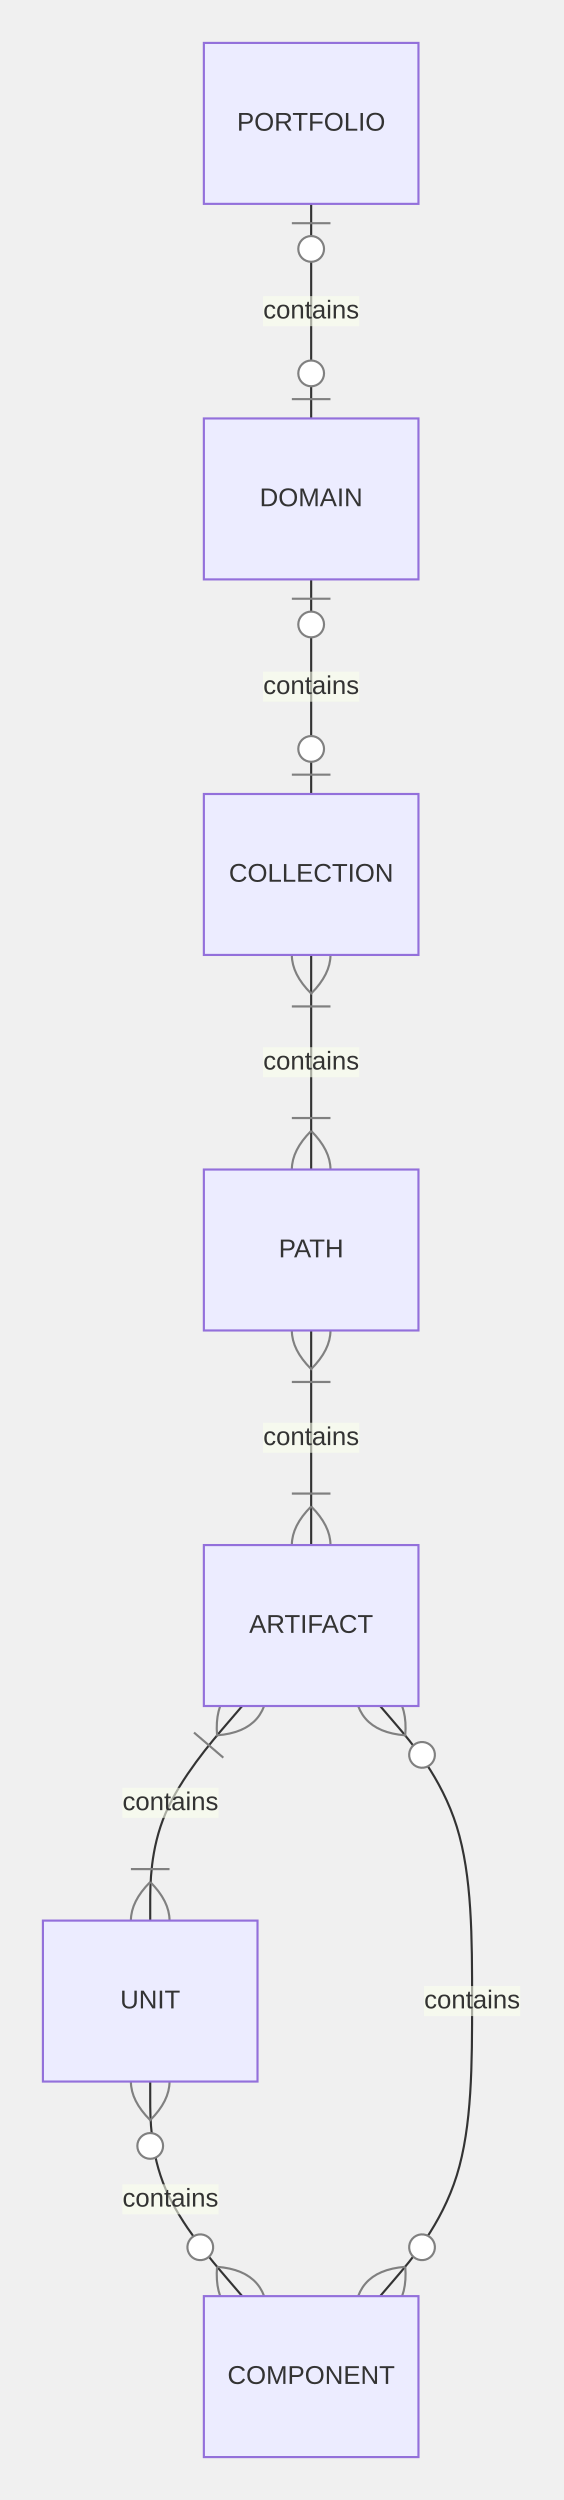
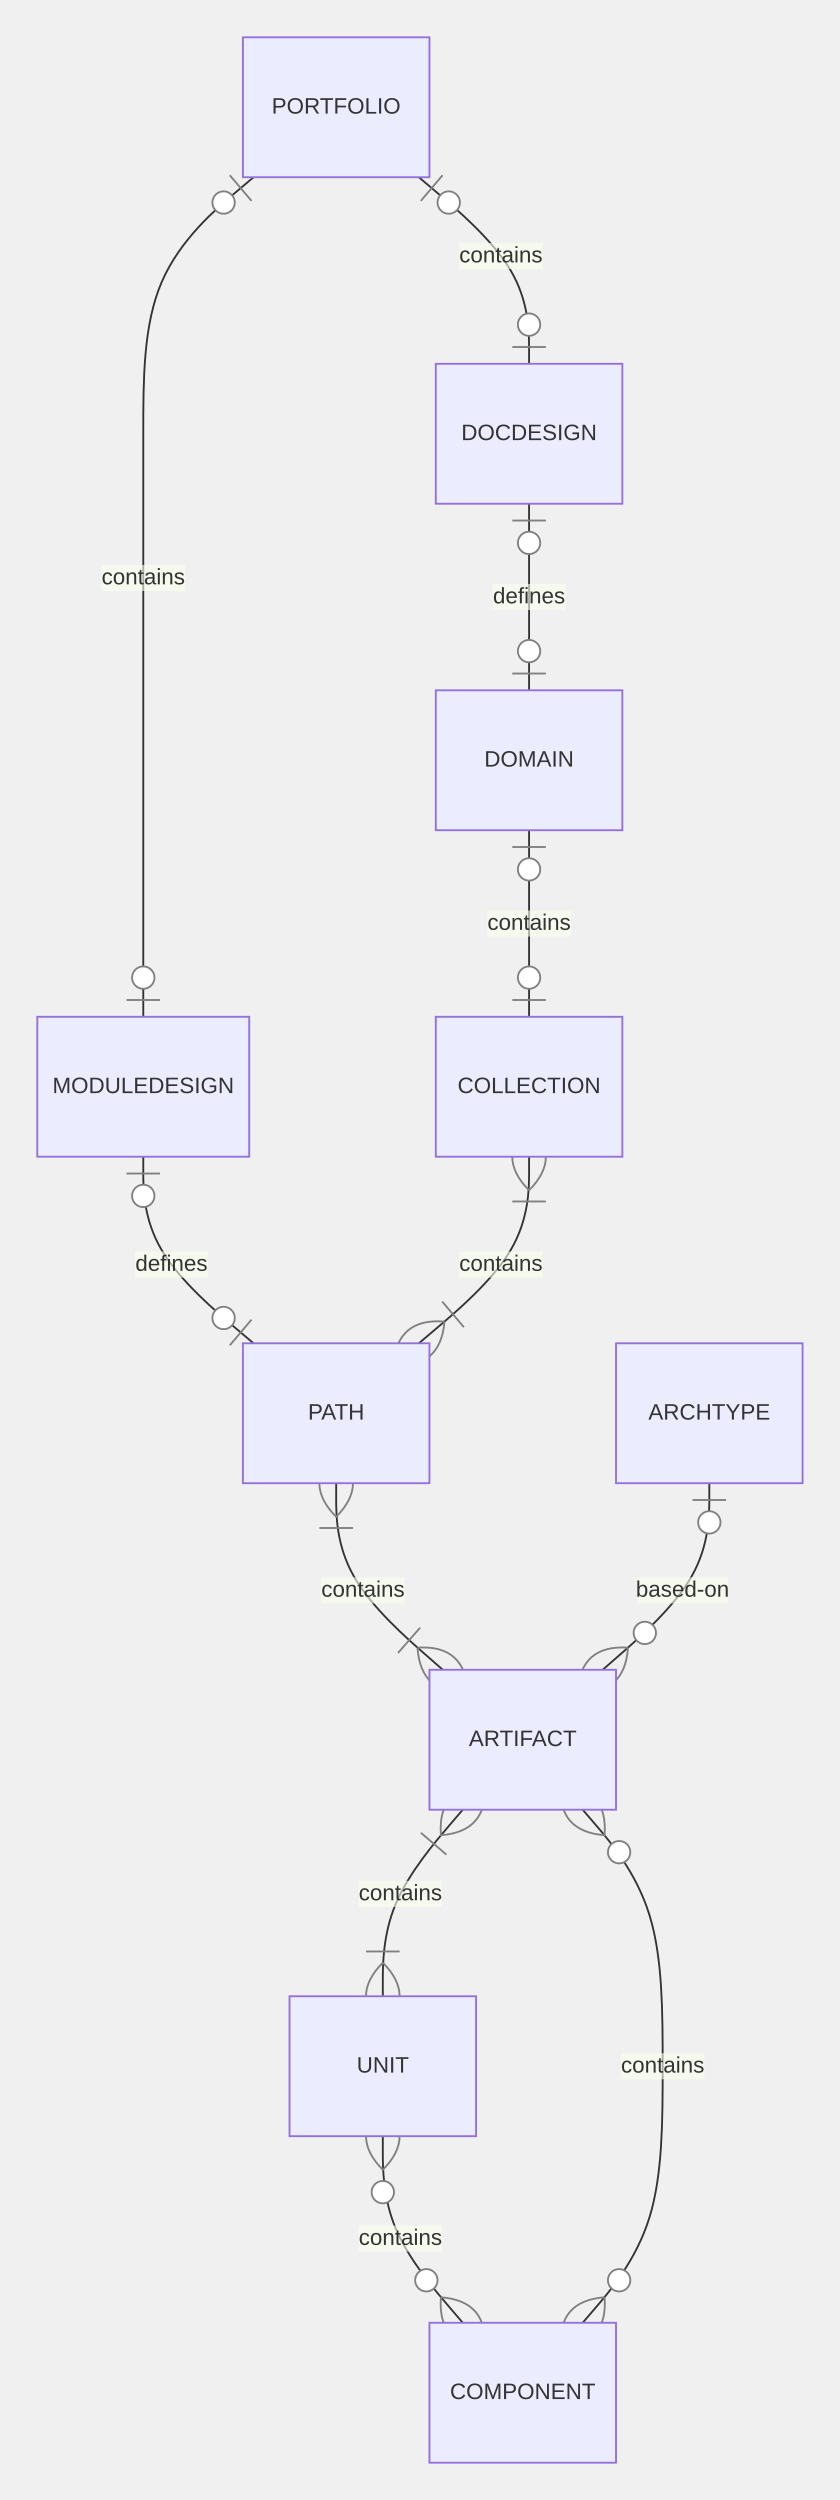
- <svg xmlns="http://www.w3.org/2000/svg" aria-labelledby="chart-title-mermaid-1660177135644 chart-desc-mermaid-1660177135644" role="img" viewBox="0 0 262.422 1165" style="max-width: 262.422px; background-color: rgb(255, 255, 255);" height="1165" width="100%" id="mermaid-1660177135644">
-   <style>#mermaid-1660177135644 {font-family:"trebuchet ms",verdana,arial,sans-serif;font-size:16px;fill:#333;}#mermaid-1660177135644 .error-icon{fill:#552222;}#mermaid-1660177135644 .error-text{fill:#552222;stroke:#552222;}#mermaid-1660177135644 .edge-thickness-normal{stroke-width:2px;}#mermaid-1660177135644 .edge-thickness-thick{stroke-width:3.5px;}#mermaid-1660177135644 .edge-pattern-solid{stroke-dasharray:0;}#mermaid-1660177135644 .edge-pattern-dashed{stroke-dasharray:3;}#mermaid-1660177135644 .edge-pattern-dotted{stroke-dasharray:2;}#mermaid-1660177135644 .marker{fill:#333333;stroke:#333333;}#mermaid-1660177135644 .marker.cross{stroke:#333333;}#mermaid-1660177135644 svg{font-family:"trebuchet ms",verdana,arial,sans-serif;font-size:16px;}#mermaid-1660177135644 .entityBox{fill:#ECECFF;stroke:#9370DB;}#mermaid-1660177135644 .attributeBoxOdd{fill:#ffffff;stroke:#9370DB;}#mermaid-1660177135644 .attributeBoxEven{fill:#f2f2f2;stroke:#9370DB;}#mermaid-1660177135644 .relationshipLabelBox{fill:hsl(80, 100%, 96.275%);opacity:0.7;background-color:hsl(80, 100%, 96.275%);}#mermaid-1660177135644 .relationshipLabelBox rect{opacity:0.5;}#mermaid-1660177135644 .relationshipLine{stroke:#333333;}#mermaid-1660177135644 :root{--mermaid-font-family:"trebuchet ms",verdana,arial,sans-serif;}</style>
+ <svg xmlns="http://www.w3.org/2000/svg" aria-labelledby="chart-title-mermaid-1660605227995 chart-desc-mermaid-1660605227995" role="img" viewBox="0 0 450.188 1340" style="max-width: 450.188px; background-color: rgb(255, 255, 255);" height="1340" width="100%" id="mermaid-1660605227995">
+   <style>#mermaid-1660605227995 {font-family:"trebuchet ms",verdana,arial,sans-serif;font-size:16px;fill:#333;}#mermaid-1660605227995 .error-icon{fill:#552222;}#mermaid-1660605227995 .error-text{fill:#552222;stroke:#552222;}#mermaid-1660605227995 .edge-thickness-normal{stroke-width:2px;}#mermaid-1660605227995 .edge-thickness-thick{stroke-width:3.5px;}#mermaid-1660605227995 .edge-pattern-solid{stroke-dasharray:0;}#mermaid-1660605227995 .edge-pattern-dashed{stroke-dasharray:3;}#mermaid-1660605227995 .edge-pattern-dotted{stroke-dasharray:2;}#mermaid-1660605227995 .marker{fill:#333333;stroke:#333333;}#mermaid-1660605227995 .marker.cross{stroke:#333333;}#mermaid-1660605227995 svg{font-family:"trebuchet ms",verdana,arial,sans-serif;font-size:16px;}#mermaid-1660605227995 .entityBox{fill:#ECECFF;stroke:#9370DB;}#mermaid-1660605227995 .attributeBoxOdd{fill:#ffffff;stroke:#9370DB;}#mermaid-1660605227995 .attributeBoxEven{fill:#f2f2f2;stroke:#9370DB;}#mermaid-1660605227995 .relationshipLabelBox{fill:hsl(80, 100%, 96.275%);opacity:0.7;background-color:hsl(80, 100%, 96.275%);}#mermaid-1660605227995 .relationshipLabelBox rect{opacity:0.5;}#mermaid-1660605227995 .relationshipLine{stroke:#333333;}#mermaid-1660605227995 :root{--mermaid-font-family:"trebuchet ms",verdana,arial,sans-serif;}</style>
  <g />
  <defs>
    <marker orient="auto" markerHeight="18" markerWidth="18" refY="9" refX="0" id="ONLY_ONE_START">
      <path d="M9,0 L9,18 M15,0 L15,18" fill="none" stroke="gray" />
    </marker>
  </defs>
  <defs>
    <marker orient="auto" markerHeight="18" markerWidth="18" refY="9" refX="18" id="ONLY_ONE_END">
      <path d="M3,0 L3,18 M9,0 L9,18" fill="none" stroke="gray" />
    </marker>
  </defs>
  <defs>
    <marker orient="auto" markerHeight="18" markerWidth="30" refY="9" refX="0" id="ZERO_OR_ONE_START">
      <circle r="6" cy="9" cx="21" fill="white" stroke="gray" />
      <path d="M9,0 L9,18" fill="none" stroke="gray" />
    </marker>
  </defs>
  <defs>
    <marker orient="auto" markerHeight="18" markerWidth="30" refY="9" refX="30" id="ZERO_OR_ONE_END">
      <circle r="6" cy="9" cx="9" fill="white" stroke="gray" />
      <path d="M21,0 L21,18" fill="none" stroke="gray" />
    </marker>
  </defs>
  <defs>
    <marker orient="auto" markerHeight="36" markerWidth="45" refY="18" refX="18" id="ONE_OR_MORE_START">
      <path d="M0,18 Q 18,0 36,18 Q 18,36 0,18 M42,9 L42,27" fill="none" stroke="gray" />
    </marker>
  </defs>
  <defs>
    <marker orient="auto" markerHeight="36" markerWidth="45" refY="18" refX="27" id="ONE_OR_MORE_END">
      <path d="M3,9 L3,27 M9,18 Q27,0 45,18 Q27,36 9,18" fill="none" stroke="gray" />
    </marker>
  </defs>
  <defs>
    <marker orient="auto" markerHeight="36" markerWidth="57" refY="18" refX="18" id="ZERO_OR_MORE_START">
      <circle r="6" cy="18" cx="48" fill="white" stroke="gray" />
      <path d="M0,18 Q18,0 36,18 Q18,36 0,18" fill="none" stroke="gray" />
    </marker>
  </defs>
  <defs>
    <marker orient="auto" markerHeight="36" markerWidth="57" refY="18" refX="39" id="ZERO_OR_MORE_END">
      <circle r="6" cy="18" cx="9" fill="white" stroke="gray" />
      <path d="M21,18 Q39,0 57,18 Q39,36 21,18" fill="none" stroke="gray" />
    </marker>
  </defs>
-   <path marker-start="url(#ZERO_OR_ONE_START)" marker-end="url(#ZERO_OR_ONE_END)" fill="none" stroke="gray" d="M145,95L145,103.333C145,111.667,145,128.333,145,145C145,161.667,145,178.333,145,186.667L145,195" class="er relationshipLine" />
-   <path marker-start="url(#ZERO_OR_ONE_START)" marker-end="url(#ZERO_OR_ONE_END)" fill="none" stroke="gray" d="M145,270L145,278.333C145,286.667,145,303.333,145,320C145,336.667,145,353.333,145,361.667L145,370" class="er relationshipLine" />
-   <path marker-start="url(#ONE_OR_MORE_START)" marker-end="url(#ONE_OR_MORE_END)" fill="none" stroke="gray" d="M145,445L145,453.333C145,461.667,145,478.333,145,495C145,511.667,145,528.333,145,536.667L145,545" class="er relationshipLine" />
-   <path marker-start="url(#ONE_OR_MORE_START)" marker-end="url(#ONE_OR_MORE_END)" fill="none" stroke="gray" d="M145,620L145,628.333C145,636.667,145,653.333,145,670C145,686.667,145,703.333,145,711.667L145,720" class="er relationshipLine" />
-   <path marker-start="url(#ONE_OR_MORE_START)" marker-end="url(#ONE_OR_MORE_END)" fill="none" stroke="gray" d="M112.857,795L105.714,803.333C98.571,811.667,84.286,828.333,77.143,845C70,861.667,70,878.333,70,886.667L70,895" class="er relationshipLine" />
-   <path marker-start="url(#ZERO_OR_MORE_START)" marker-end="url(#ZERO_OR_MORE_END)" fill="none" stroke="gray" d="M70,970L70,978.333C70,986.667,70,1003.333,77.143,1020C84.286,1036.667,98.571,1053.333,105.714,1061.667L112.857,1070" class="er relationshipLine" />
-   <path marker-start="url(#ZERO_OR_MORE_START)" marker-end="url(#ZERO_OR_MORE_END)" fill="none" stroke="gray" d="M177.143,795L184.286,803.333C191.429,811.667,205.714,828.333,212.857,851.25C220,874.167,220,903.333,220,932.5C220,961.667,220,990.833,212.857,1013.75C205.714,1036.667,191.429,1053.333,184.286,1061.667L177.143,1070" class="er relationshipLine" />
-   <g transform="translate(95,20 )" id="PORTFOLIO">
+   <path marker-start="url(#ZERO_OR_ONE_START)" marker-end="url(#ZERO_OR_ONE_END)" fill="none" stroke="gray" d="M224.5,95L234.347,103.333C244.194,111.667,263.889,128.333,273.736,145C283.583,161.667,283.583,178.333,283.583,186.667L283.583,195" class="er relationshipLine" />
+   <path marker-start="url(#ZERO_OR_ONE_START)" marker-end="url(#ZERO_OR_ONE_END)" fill="none" stroke="gray" d="M135.875,95L126.028,103.333C116.181,111.667,96.486,128.333,86.639,151.25C76.792,174.167,76.792,203.333,76.792,232.5C76.792,261.667,76.792,290.833,76.792,320C76.792,349.167,76.792,378.333,76.792,407.5C76.792,436.667,76.792,465.833,76.792,488.75C76.792,511.667,76.792,528.333,76.792,536.667L76.792,545" class="er relationshipLine" />
+   <path marker-start="url(#ZERO_OR_ONE_START)" marker-end="url(#ZERO_OR_ONE_END)" fill="none" stroke="gray" d="M283.583,270L283.583,278.333C283.583,286.667,283.583,303.333,283.583,320C283.583,336.667,283.583,353.333,283.583,361.667L283.583,370" class="er relationshipLine" />
+   <path marker-start="url(#ZERO_OR_ONE_START)" marker-end="url(#ZERO_OR_ONE_END)" fill="none" stroke="gray" d="M76.792,620L76.792,628.333C76.792,636.667,76.792,653.333,86.639,670C96.486,686.667,116.181,703.333,126.028,711.667L135.875,720" class="er relationshipLine" />
+   <path marker-start="url(#ZERO_OR_ONE_START)" marker-end="url(#ZERO_OR_ONE_END)" fill="none" stroke="gray" d="M283.583,445L283.583,453.333C283.583,461.667,283.583,478.333,283.583,495C283.583,511.667,283.583,528.333,283.583,536.667L283.583,545" class="er relationshipLine" />
+   <path marker-start="url(#ONE_OR_MORE_START)" marker-end="url(#ONE_OR_MORE_END)" fill="none" stroke="gray" d="M283.583,620L283.583,628.333C283.583,636.667,283.583,653.333,273.736,670C263.889,686.667,244.194,703.333,234.347,711.667L224.5,720" class="er relationshipLine" />
+   <path marker-start="url(#ONE_OR_MORE_START)" marker-end="url(#ONE_OR_MORE_END)" fill="none" stroke="gray" d="M180.188,795L180.188,803.333C180.188,811.667,180.188,828.333,189.711,845C199.235,861.667,218.283,878.333,227.807,886.667L237.33,895" class="er relationshipLine" />
+   <path marker-start="url(#ONE_OR_MORE_START)" marker-end="url(#ONE_OR_MORE_END)" fill="none" stroke="gray" d="M248.045,970L240.902,978.333C233.759,986.667,219.473,1003.333,212.33,1020C205.188,1036.667,205.188,1053.333,205.188,1061.667L205.188,1070" class="er relationshipLine" />
+   <path marker-start="url(#ZERO_OR_MORE_START)" marker-end="url(#ZERO_OR_MORE_END)" fill="none" stroke="gray" d="M205.188,1145L205.188,1153.333C205.188,1161.667,205.188,1178.333,212.33,1195C219.473,1211.667,233.759,1228.333,240.902,1236.667L248.045,1245" class="er relationshipLine" />
+   <path marker-start="url(#ZERO_OR_MORE_START)" marker-end="url(#ZERO_OR_MORE_END)" fill="none" stroke="gray" d="M312.33,970L319.473,978.333C326.616,986.667,340.902,1003.333,348.045,1026.25C355.188,1049.167,355.188,1078.333,355.188,1107.5C355.188,1136.667,355.188,1165.833,348.045,1188.75C340.902,1211.667,326.616,1228.333,319.473,1236.667L312.33,1245" class="er relationshipLine" />
+   <path marker-start="url(#ZERO_OR_ONE_START)" marker-end="url(#ZERO_OR_MORE_END)" fill="none" stroke="gray" d="M380.188,795L380.188,803.333C380.188,811.667,380.188,828.333,370.664,845C361.14,861.667,342.092,878.333,332.568,886.667L323.045,895" class="er relationshipLine" />
+   <g transform="translate(130.1875,20 )" id="PORTFOLIO">
    <rect height="75" width="100" y="0" x="0" stroke="gray" fill-opacity="100%" fill="honeydew" class="er entityBox" />
    <text transform="translate(50,37.5)" style="font-family: &quot;trebuchet ms&quot;, verdana, arial, sans-serif;; font-size: 12px" text-anchor="middle" dominant-baseline="middle" y="0" x="0" id="entity-PORTFOLIO" class="er entityLabel">PORTFOLIO</text>
  </g>
-   <g transform="translate(95,195 )" id="DOMAIN">
+   <g transform="translate(233.5833,195 )" id="DOCDESIGN">
+     <rect height="75" width="100" y="0" x="0" stroke="gray" fill-opacity="100%" fill="honeydew" class="er entityBox" />
+     <text transform="translate(50,37.5)" style="font-family: &quot;trebuchet ms&quot;, verdana, arial, sans-serif;; font-size: 12px" text-anchor="middle" dominant-baseline="middle" y="0" x="0" id="entity-DOCDESIGN" class="er entityLabel">DOCDESIGN</text>
+   </g>
+   <g transform="translate(20,545 )" id="MODULEDESIGN">
+     <rect height="75" width="113.583" y="0" x="0" stroke="gray" fill-opacity="100%" fill="honeydew" class="er entityBox" />
+     <text transform="translate(56.79167,37.5)" style="font-family: &quot;trebuchet ms&quot;, verdana, arial, sans-serif;; font-size: 12px" text-anchor="middle" dominant-baseline="middle" y="0" x="0" id="entity-MODULEDESIGN" class="er entityLabel">MODULEDESIGN</text>
+   </g>
+   <g transform="translate(233.5833,370 )" id="DOMAIN">
    <rect height="75" width="100" y="0" x="0" stroke="gray" fill-opacity="100%" fill="honeydew" class="er entityBox" />
    <text transform="translate(50,37.5)" style="font-family: &quot;trebuchet ms&quot;, verdana, arial, sans-serif;; font-size: 12px" text-anchor="middle" dominant-baseline="middle" y="0" x="0" id="entity-DOMAIN" class="er entityLabel">DOMAIN</text>
  </g>
-   <g transform="translate(95,370 )" id="COLLECTION">
+   <g transform="translate(130.1875,720 )" id="PATH">
+     <rect height="75" width="100" y="0" x="0" stroke="gray" fill-opacity="100%" fill="honeydew" class="er entityBox" />
+     <text transform="translate(50,37.5)" style="font-family: &quot;trebuchet ms&quot;, verdana, arial, sans-serif;; font-size: 12px" text-anchor="middle" dominant-baseline="middle" y="0" x="0" id="entity-PATH" class="er entityLabel">PATH</text>
+   </g>
+   <g transform="translate(233.5833,545 )" id="COLLECTION">
    <rect height="75" width="100" y="0" x="0" stroke="gray" fill-opacity="100%" fill="honeydew" class="er entityBox" />
    <text transform="translate(50,37.5)" style="font-family: &quot;trebuchet ms&quot;, verdana, arial, sans-serif;; font-size: 12px" text-anchor="middle" dominant-baseline="middle" y="0" x="0" id="entity-COLLECTION" class="er entityLabel">COLLECTION</text>
  </g>
-   <g transform="translate(95,545 )" id="PATH">
-     <rect height="75" width="100" y="0" x="0" stroke="gray" fill-opacity="100%" fill="honeydew" class="er entityBox" />
-     <text transform="translate(50,37.5)" style="font-family: &quot;trebuchet ms&quot;, verdana, arial, sans-serif;; font-size: 12px" text-anchor="middle" dominant-baseline="middle" y="0" x="0" id="entity-PATH" class="er entityLabel">PATH</text>
-   </g>
-   <g transform="translate(95,720 )" id="ARTIFACT">
+   <g transform="translate(230.1875,895 )" id="ARTIFACT">
    <rect height="75" width="100" y="0" x="0" stroke="gray" fill-opacity="100%" fill="honeydew" class="er entityBox" />
    <text transform="translate(50,37.5)" style="font-family: &quot;trebuchet ms&quot;, verdana, arial, sans-serif;; font-size: 12px" text-anchor="middle" dominant-baseline="middle" y="0" x="0" id="entity-ARTIFACT" class="er entityLabel">ARTIFACT</text>
  </g>
-   <g transform="translate(20,895 )" id="UNIT">
+   <g transform="translate(155.1875,1070 )" id="UNIT">
    <rect height="75" width="100" y="0" x="0" stroke="gray" fill-opacity="100%" fill="honeydew" class="er entityBox" />
    <text transform="translate(50,37.5)" style="font-family: &quot;trebuchet ms&quot;, verdana, arial, sans-serif;; font-size: 12px" text-anchor="middle" dominant-baseline="middle" y="0" x="0" id="entity-UNIT" class="er entityLabel">UNIT</text>
  </g>
-   <g transform="translate(95,1070 )" id="COMPONENT">
+   <g transform="translate(230.1875,1245 )" id="COMPONENT">
    <rect height="75" width="100" y="0" x="0" stroke="gray" fill-opacity="100%" fill="honeydew" class="er entityBox" />
    <text transform="translate(50,37.5)" style="font-family: &quot;trebuchet ms&quot;, verdana, arial, sans-serif;; font-size: 12px" text-anchor="middle" dominant-baseline="middle" y="0" x="0" id="entity-COMPONENT" class="er entityLabel">COMPONENT</text>
  </g>
-   <rect fill-opacity="85%" fill="white" height="14" width="44.844" y="138" x="122.578" class="er relationshipLabelBox" />
-   <text style="font-family: &quot;trebuchet ms&quot;, verdana, arial, sans-serif;; font-size: 12px" dominant-baseline="middle" text-anchor="middle" y="145" x="145" id="rel1" class="er relationshipLabel">contains</text>
-   <rect fill-opacity="85%" fill="white" height="14" width="44.844" y="313" x="122.578" class="er relationshipLabelBox" />
-   <text style="font-family: &quot;trebuchet ms&quot;, verdana, arial, sans-serif;; font-size: 12px" dominant-baseline="middle" text-anchor="middle" y="320" x="145" id="rel2" class="er relationshipLabel">contains</text>
-   <rect fill-opacity="85%" fill="white" height="14" width="44.844" y="488" x="122.578" class="er relationshipLabelBox" />
-   <text style="font-family: &quot;trebuchet ms&quot;, verdana, arial, sans-serif;; font-size: 12px" dominant-baseline="middle" text-anchor="middle" y="495" x="145" id="rel3" class="er relationshipLabel">contains</text>
-   <rect fill-opacity="85%" fill="white" height="14" width="44.844" y="663" x="122.578" class="er relationshipLabelBox" />
-   <text style="font-family: &quot;trebuchet ms&quot;, verdana, arial, sans-serif;; font-size: 12px" dominant-baseline="middle" text-anchor="middle" y="670" x="145" id="rel4" class="er relationshipLabel">contains</text>
-   <rect fill-opacity="85%" fill="white" height="14" width="44.844" y="833.126" x="57.005" class="er relationshipLabelBox" />
-   <text style="font-family: &quot;trebuchet ms&quot;, verdana, arial, sans-serif;; font-size: 12px" dominant-baseline="middle" text-anchor="middle" y="840.126" x="79.426" id="rel5" class="er relationshipLabel">contains</text>
-   <rect fill-opacity="85%" fill="white" height="14" width="44.844" y="1017.874" x="57.005" class="er relationshipLabelBox" />
-   <text style="font-family: &quot;trebuchet ms&quot;, verdana, arial, sans-serif;; font-size: 12px" dominant-baseline="middle" text-anchor="middle" y="1024.874" x="79.426" id="rel6" class="er relationshipLabel">contains</text>
-   <rect fill-opacity="85%" fill="white" height="14" width="44.844" y="925.5" x="197.578" class="er relationshipLabelBox" />
-   <text style="font-family: &quot;trebuchet ms&quot;, verdana, arial, sans-serif;; font-size: 12px" dominant-baseline="middle" text-anchor="middle" y="932.5" x="220" id="rel7" class="er relationshipLabel">contains</text>
+   <g transform="translate(330.1875,720 )" id="ARCHTYPE">
+     <rect height="75" width="100" y="0" x="0" stroke="gray" fill-opacity="100%" fill="honeydew" class="er entityBox" />
+     <text transform="translate(50,37.5)" style="font-family: &quot;trebuchet ms&quot;, verdana, arial, sans-serif;; font-size: 12px" text-anchor="middle" dominant-baseline="middle" y="0" x="0" id="entity-ARCHTYPE" class="er entityLabel">ARCHTYPE</text>
+   </g>
+   <rect fill-opacity="85%" fill="white" height="14" width="44.844" y="130.227" x="246.058" class="er relationshipLabelBox" />
+   <text style="font-family: &quot;trebuchet ms&quot;, verdana, arial, sans-serif;; font-size: 12px" dominant-baseline="middle" text-anchor="middle" y="137.227" x="268.48" id="rel657" class="er relationshipLabel">contains</text>
+   <rect fill-opacity="85%" fill="white" height="14" width="44.844" y="302.793" x="54.37" class="er relationshipLabelBox" />
+   <text style="font-family: &quot;trebuchet ms&quot;, verdana, arial, sans-serif;; font-size: 12px" dominant-baseline="middle" text-anchor="middle" y="309.793" x="76.792" id="rel658" class="er relationshipLabel">contains</text>
+   <rect fill-opacity="85%" fill="white" height="14" width="39.052" y="313" x="264.057" class="er relationshipLabelBox" />
+   <text style="font-family: &quot;trebuchet ms&quot;, verdana, arial, sans-serif;; font-size: 12px" dominant-baseline="middle" text-anchor="middle" y="320" x="283.583" id="rel659" class="er relationshipLabel">defines</text>
+   <rect fill-opacity="85%" fill="white" height="14" width="39.052" y="670.773" x="72.369" class="er relationshipLabelBox" />
+   <text style="font-family: &quot;trebuchet ms&quot;, verdana, arial, sans-serif;; font-size: 12px" dominant-baseline="middle" text-anchor="middle" y="677.773" x="91.895" id="rel660" class="er relationshipLabel">defines</text>
+   <rect fill-opacity="85%" fill="white" height="14" width="44.844" y="488" x="261.161" class="er relationshipLabelBox" />
+   <text style="font-family: &quot;trebuchet ms&quot;, verdana, arial, sans-serif;; font-size: 12px" dominant-baseline="middle" text-anchor="middle" y="495" x="283.583" id="rel661" class="er relationshipLabel">contains</text>
+   <rect fill-opacity="85%" fill="white" height="14" width="44.844" y="670.773" x="246.058" class="er relationshipLabelBox" />
+   <text style="font-family: &quot;trebuchet ms&quot;, verdana, arial, sans-serif;; font-size: 12px" dominant-baseline="middle" text-anchor="middle" y="677.773" x="268.48" id="rel662" class="er relationshipLabel">contains</text>
+   <rect fill-opacity="85%" fill="white" height="14" width="44.844" y="845.435" x="172.127" class="er relationshipLabelBox" />
+   <text style="font-family: &quot;trebuchet ms&quot;, verdana, arial, sans-serif;; font-size: 12px" dominant-baseline="middle" text-anchor="middle" y="852.435" x="194.549" id="rel663" class="er relationshipLabel">contains</text>
+   <rect fill-opacity="85%" fill="white" height="14" width="44.844" y="1008.126" x="192.192" class="er relationshipLabelBox" />
+   <text style="font-family: &quot;trebuchet ms&quot;, verdana, arial, sans-serif;; font-size: 12px" dominant-baseline="middle" text-anchor="middle" y="1015.126" x="214.614" id="rel664" class="er relationshipLabel">contains</text>
+   <rect fill-opacity="85%" fill="white" height="14" width="44.844" y="1192.874" x="192.192" class="er relationshipLabelBox" />
+   <text style="font-family: &quot;trebuchet ms&quot;, verdana, arial, sans-serif;; font-size: 12px" dominant-baseline="middle" text-anchor="middle" y="1199.874" x="214.614" id="rel665" class="er relationshipLabel">contains</text>
+   <rect fill-opacity="85%" fill="white" height="14" width="44.844" y="1100.5" x="332.766" class="er relationshipLabelBox" />
+   <text style="font-family: &quot;trebuchet ms&quot;, verdana, arial, sans-serif;; font-size: 12px" dominant-baseline="middle" text-anchor="middle" y="1107.5" x="355.188" id="rel666" class="er relationshipLabel">contains</text>
+   <rect fill-opacity="85%" fill="white" height="14" width="48.59" y="845.435" x="341.53" class="er relationshipLabelBox" />
+   <text style="font-family: &quot;trebuchet ms&quot;, verdana, arial, sans-serif;; font-size: 12px" dominant-baseline="middle" text-anchor="middle" y="852.435" x="365.826" id="rel667" class="er relationshipLabel">based-on</text>
</svg>
